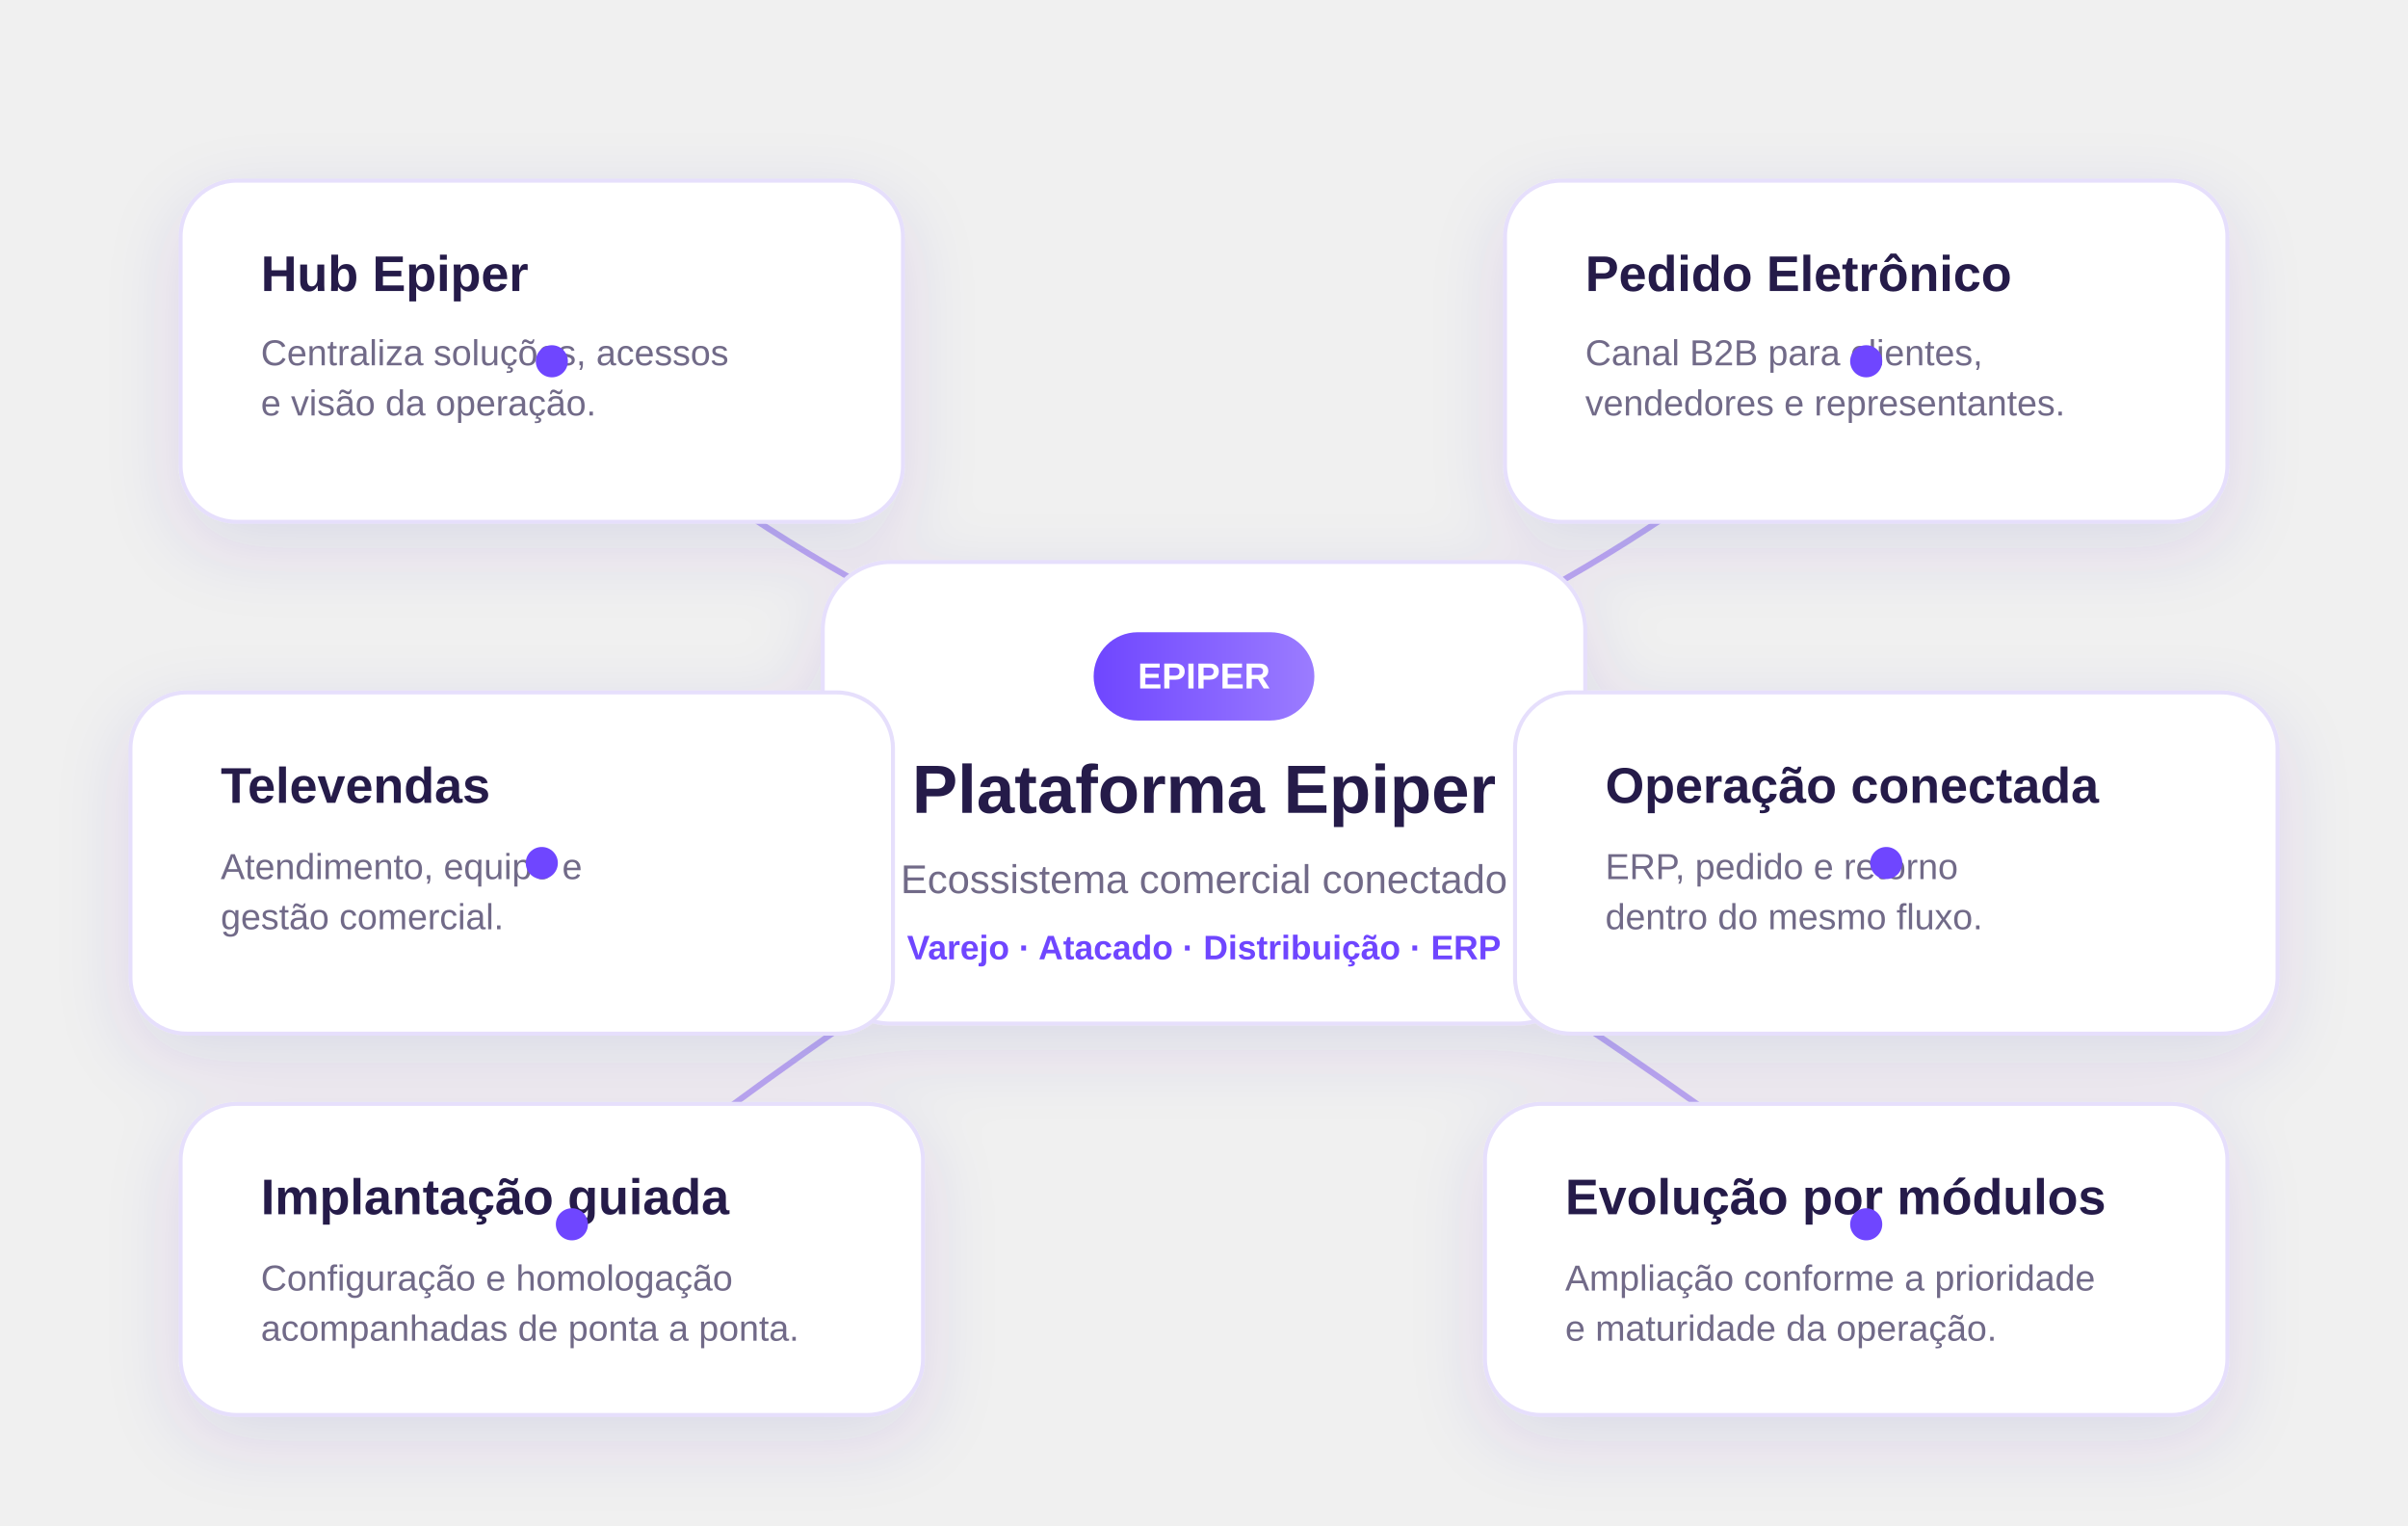
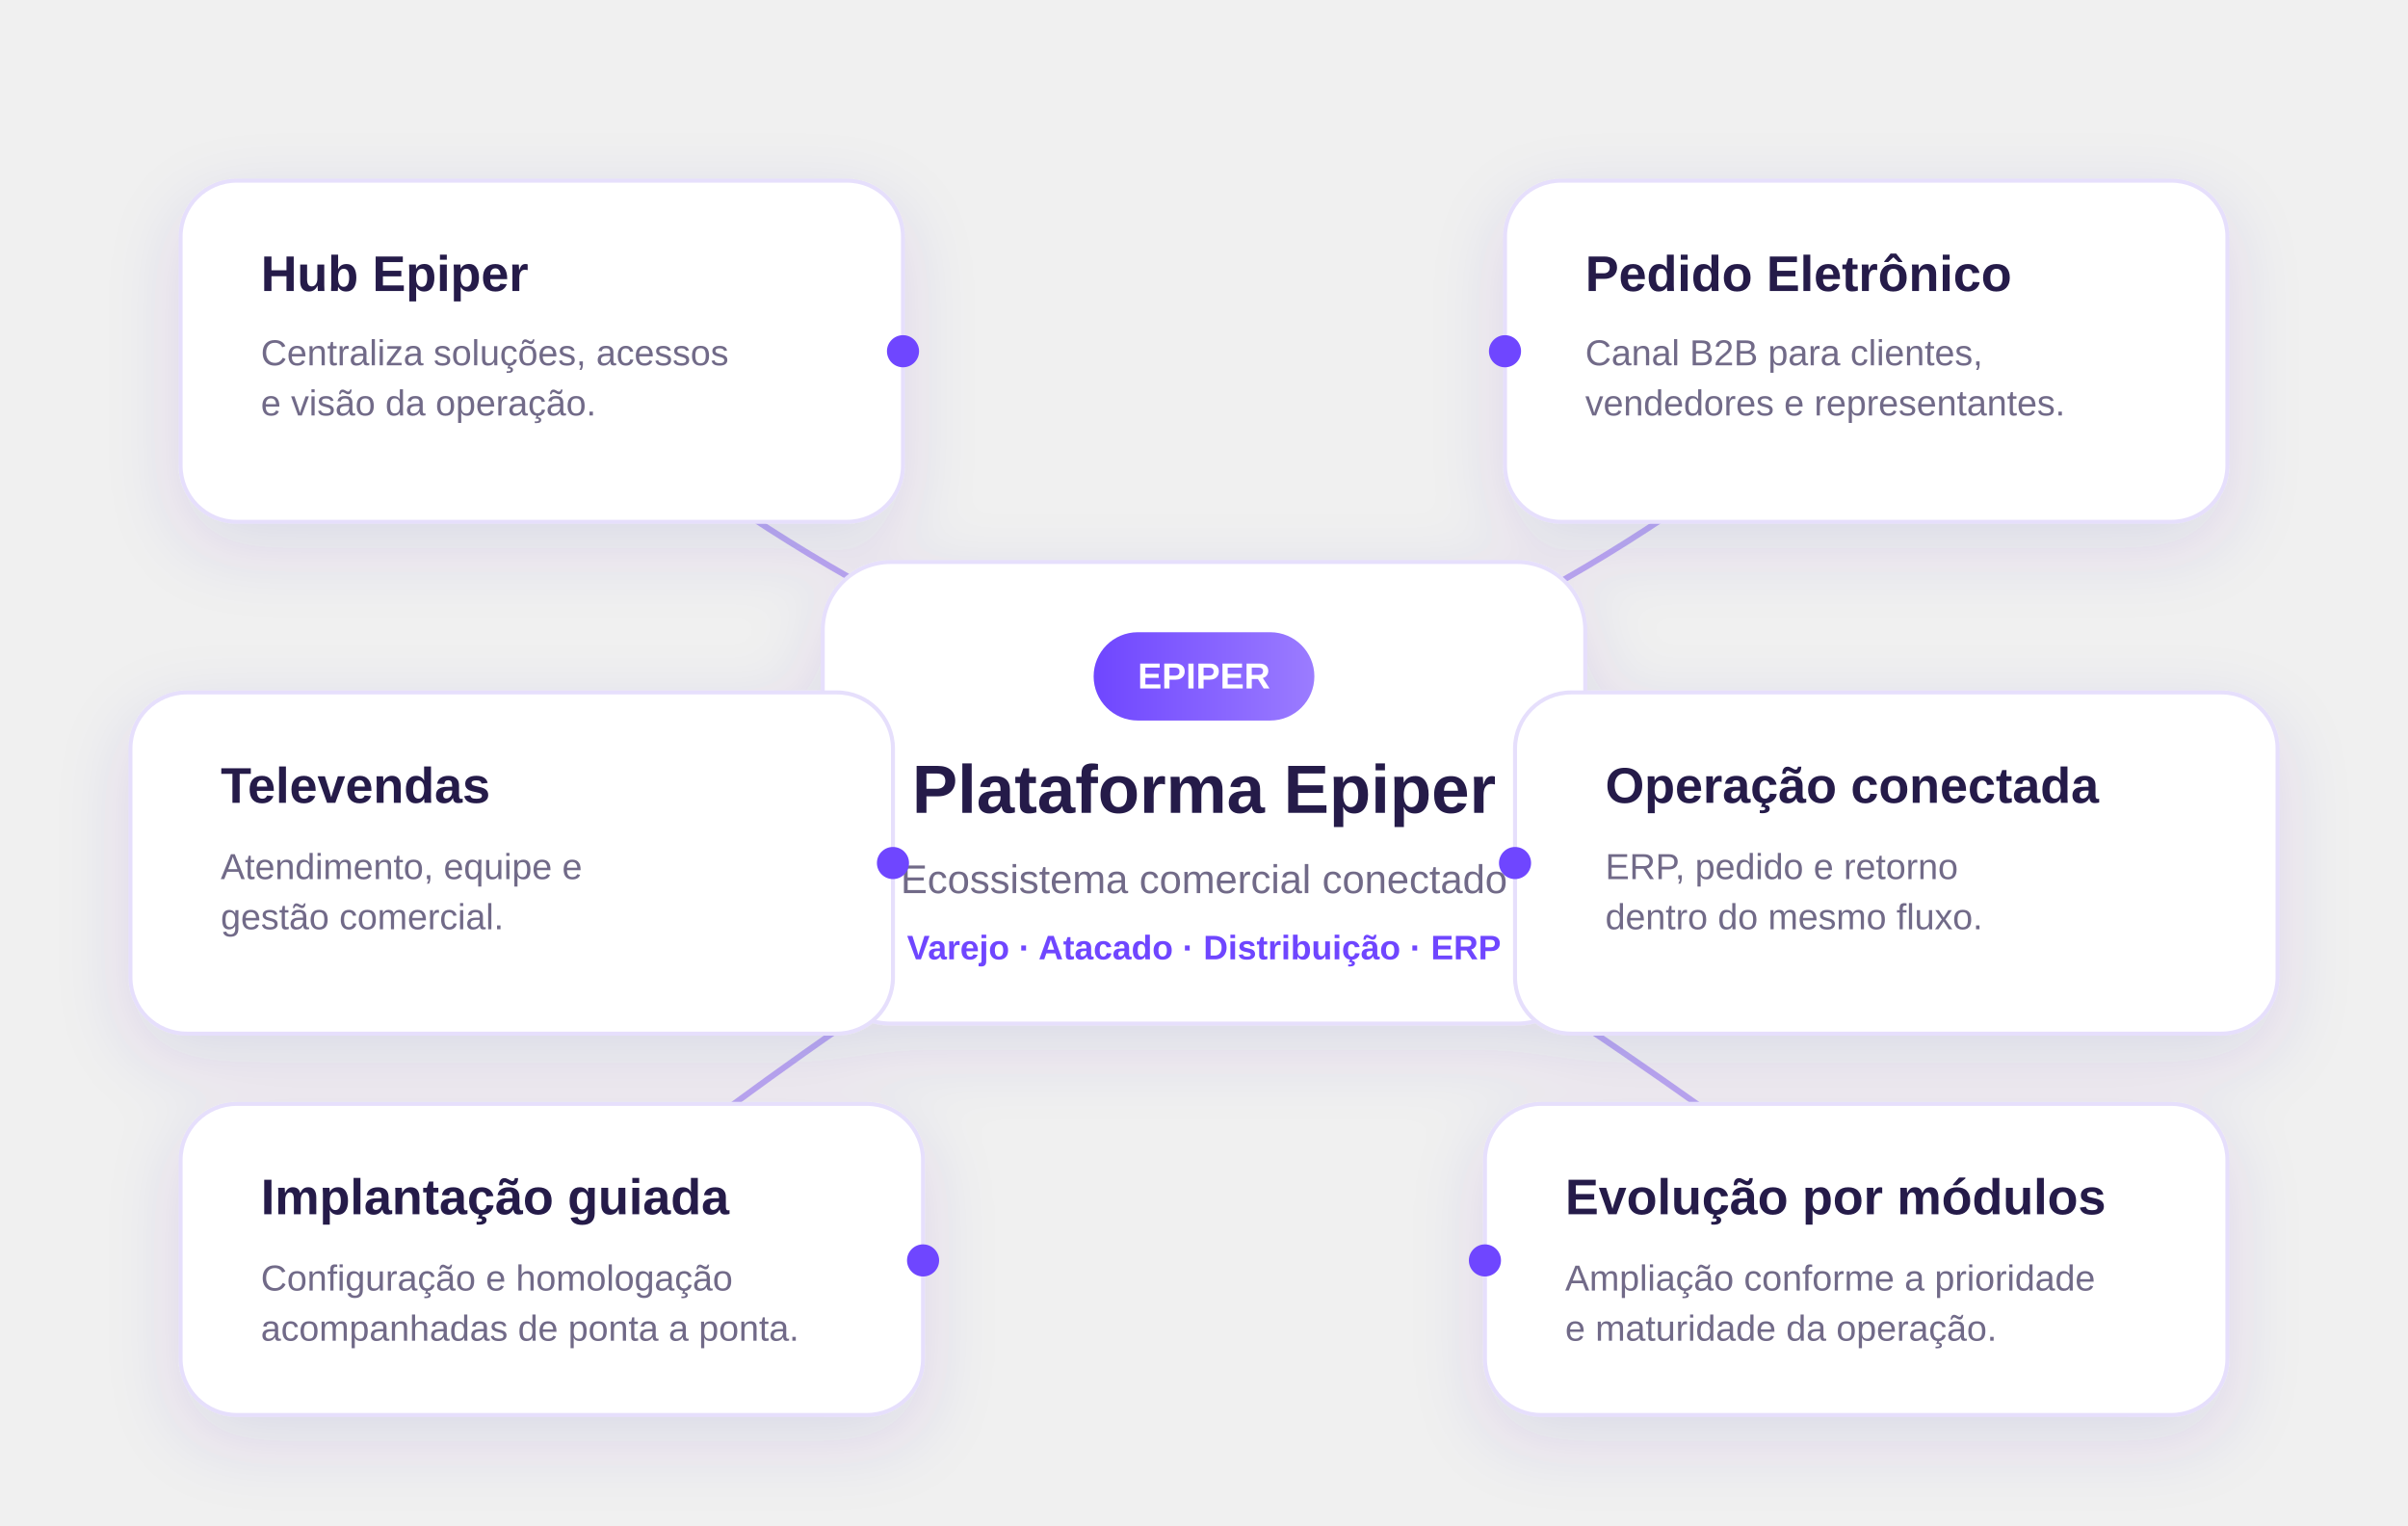
<svg xmlns="http://www.w3.org/2000/svg" viewBox="0 0 1200 760" role="img" aria-labelledby="title desc">
  <defs>
    <linearGradient id="g" x1="0" x2="1">
      <stop stop-color="#6f46ff" />
      <stop offset="1" stop-color="#9b7cff" />
    </linearGradient>
    <filter id="s" x="-20%" y="-20%" width="140%" height="140%">
      <feDropShadow dx="0" dy="12" stdDeviation="18" flood-color="#4d33a8" flood-opacity=".12" />
    </filter>
  </defs>
  <g font-family="Satoshi,Arial,sans-serif">
    <g stroke="#b9a8ef" stroke-width="3" fill="none">
      <path d="M600 365C460 320 350 250 275 180" />
      <path d="M600 365C750 320 850 250 930 180" />
      <path d="M600 385C455 395 350 405 270 430" />
      <path d="M600 385C750 395 860 405 940 430" />
      <path d="M600 405C465 470 360 555 285 610" />
      <path d="M600 405C745 470 850 555 930 610" />
    </g>
    <g fill="#fff" stroke="#e6dffc" stroke-width="2" filter="url(#s)">
      <rect x="410" y="280" width="380" height="230" rx="34" />
      <rect x="90" y="90" width="360" height="170" rx="28" />
      <rect x="750" y="90" width="360" height="170" rx="28" />
      <rect x="65" y="345" width="380" height="170" rx="28" />
      <rect x="755" y="345" width="380" height="170" rx="28" />
      <rect x="90" y="550" width="370" height="155" rx="28" />
      <rect x="740" y="550" width="370" height="155" rx="28" />
    </g>
    <rect x="545" y="315" width="110" height="44" rx="22" fill="url(#g)" />
    <text x="600" y="343" text-anchor="middle" fill="#fff" font-size="18" font-weight="800">EPIPER</text>
    <text x="600" y="405" text-anchor="middle" fill="#251b49" font-size="34" font-weight="900">Plataforma Epiper</text>
    <text x="600" y="445" text-anchor="middle" fill="#716a88" font-size="20">Ecossistema comercial conectado</text>
    <text x="600" y="478" text-anchor="middle" fill="#6f46ff" font-size="17" font-weight="700">Varejo · Atacado · Distribuição · ERP</text>
    <g fill="#251b49" font-size="25" font-weight="850">
      <text x="130" y="145">Hub Epiper</text>
      <text x="790" y="145">Pedido Eletrônico</text>
      <text x="110" y="400">Televendas</text>
      <text x="800" y="400">Operação conectada</text>
      <text x="130" y="605">Implantação guiada</text>
      <text x="780" y="605">Evolução por módulos</text>
    </g>
    <g fill="#716a88" font-size="18">
      <text x="130" y="182">Centraliza soluções, acessos</text>
      <text x="130" y="207">e visão da operação.</text>
      <text x="790" y="182">Canal B2B para clientes,</text>
      <text x="790" y="207">vendedores e representantes.</text>
      <text x="110" y="438">Atendimento, equipe e</text>
      <text x="110" y="463">gestão comercial.</text>
      <text x="800" y="438">ERP, pedido e retorno</text>
      <text x="800" y="463">dentro do mesmo fluxo.</text>
      <text x="130" y="643">Configuração e homologação</text>
      <text x="130" y="668">acompanhadas de ponta a ponta.</text>
      <text x="780" y="643">Ampliação conforme a prioridade</text>
      <text x="780" y="668">e maturidade da operação.</text>
    </g>
    <g fill="#6f46ff">
-       <circle cx="275" cy="180" r="8" />
-       <circle cx="930" cy="180" r="8" />
-       <circle cx="270" cy="430" r="8" />
-       <circle cx="940" cy="430" r="8" />
-       <circle cx="285" cy="610" r="8" />
-       <circle cx="930" cy="610" r="8" />
+       <circle cx="450" cy="175" r="8" />
+       <circle cx="750" cy="175" r="8" />
+       <circle cx="445" cy="430" r="8" />
+       <circle cx="755" cy="430" r="8" />
+       <circle cx="460" cy="628" r="8" />
+       <circle cx="740" cy="628" r="8" />
    </g>
  </g>
</svg>
